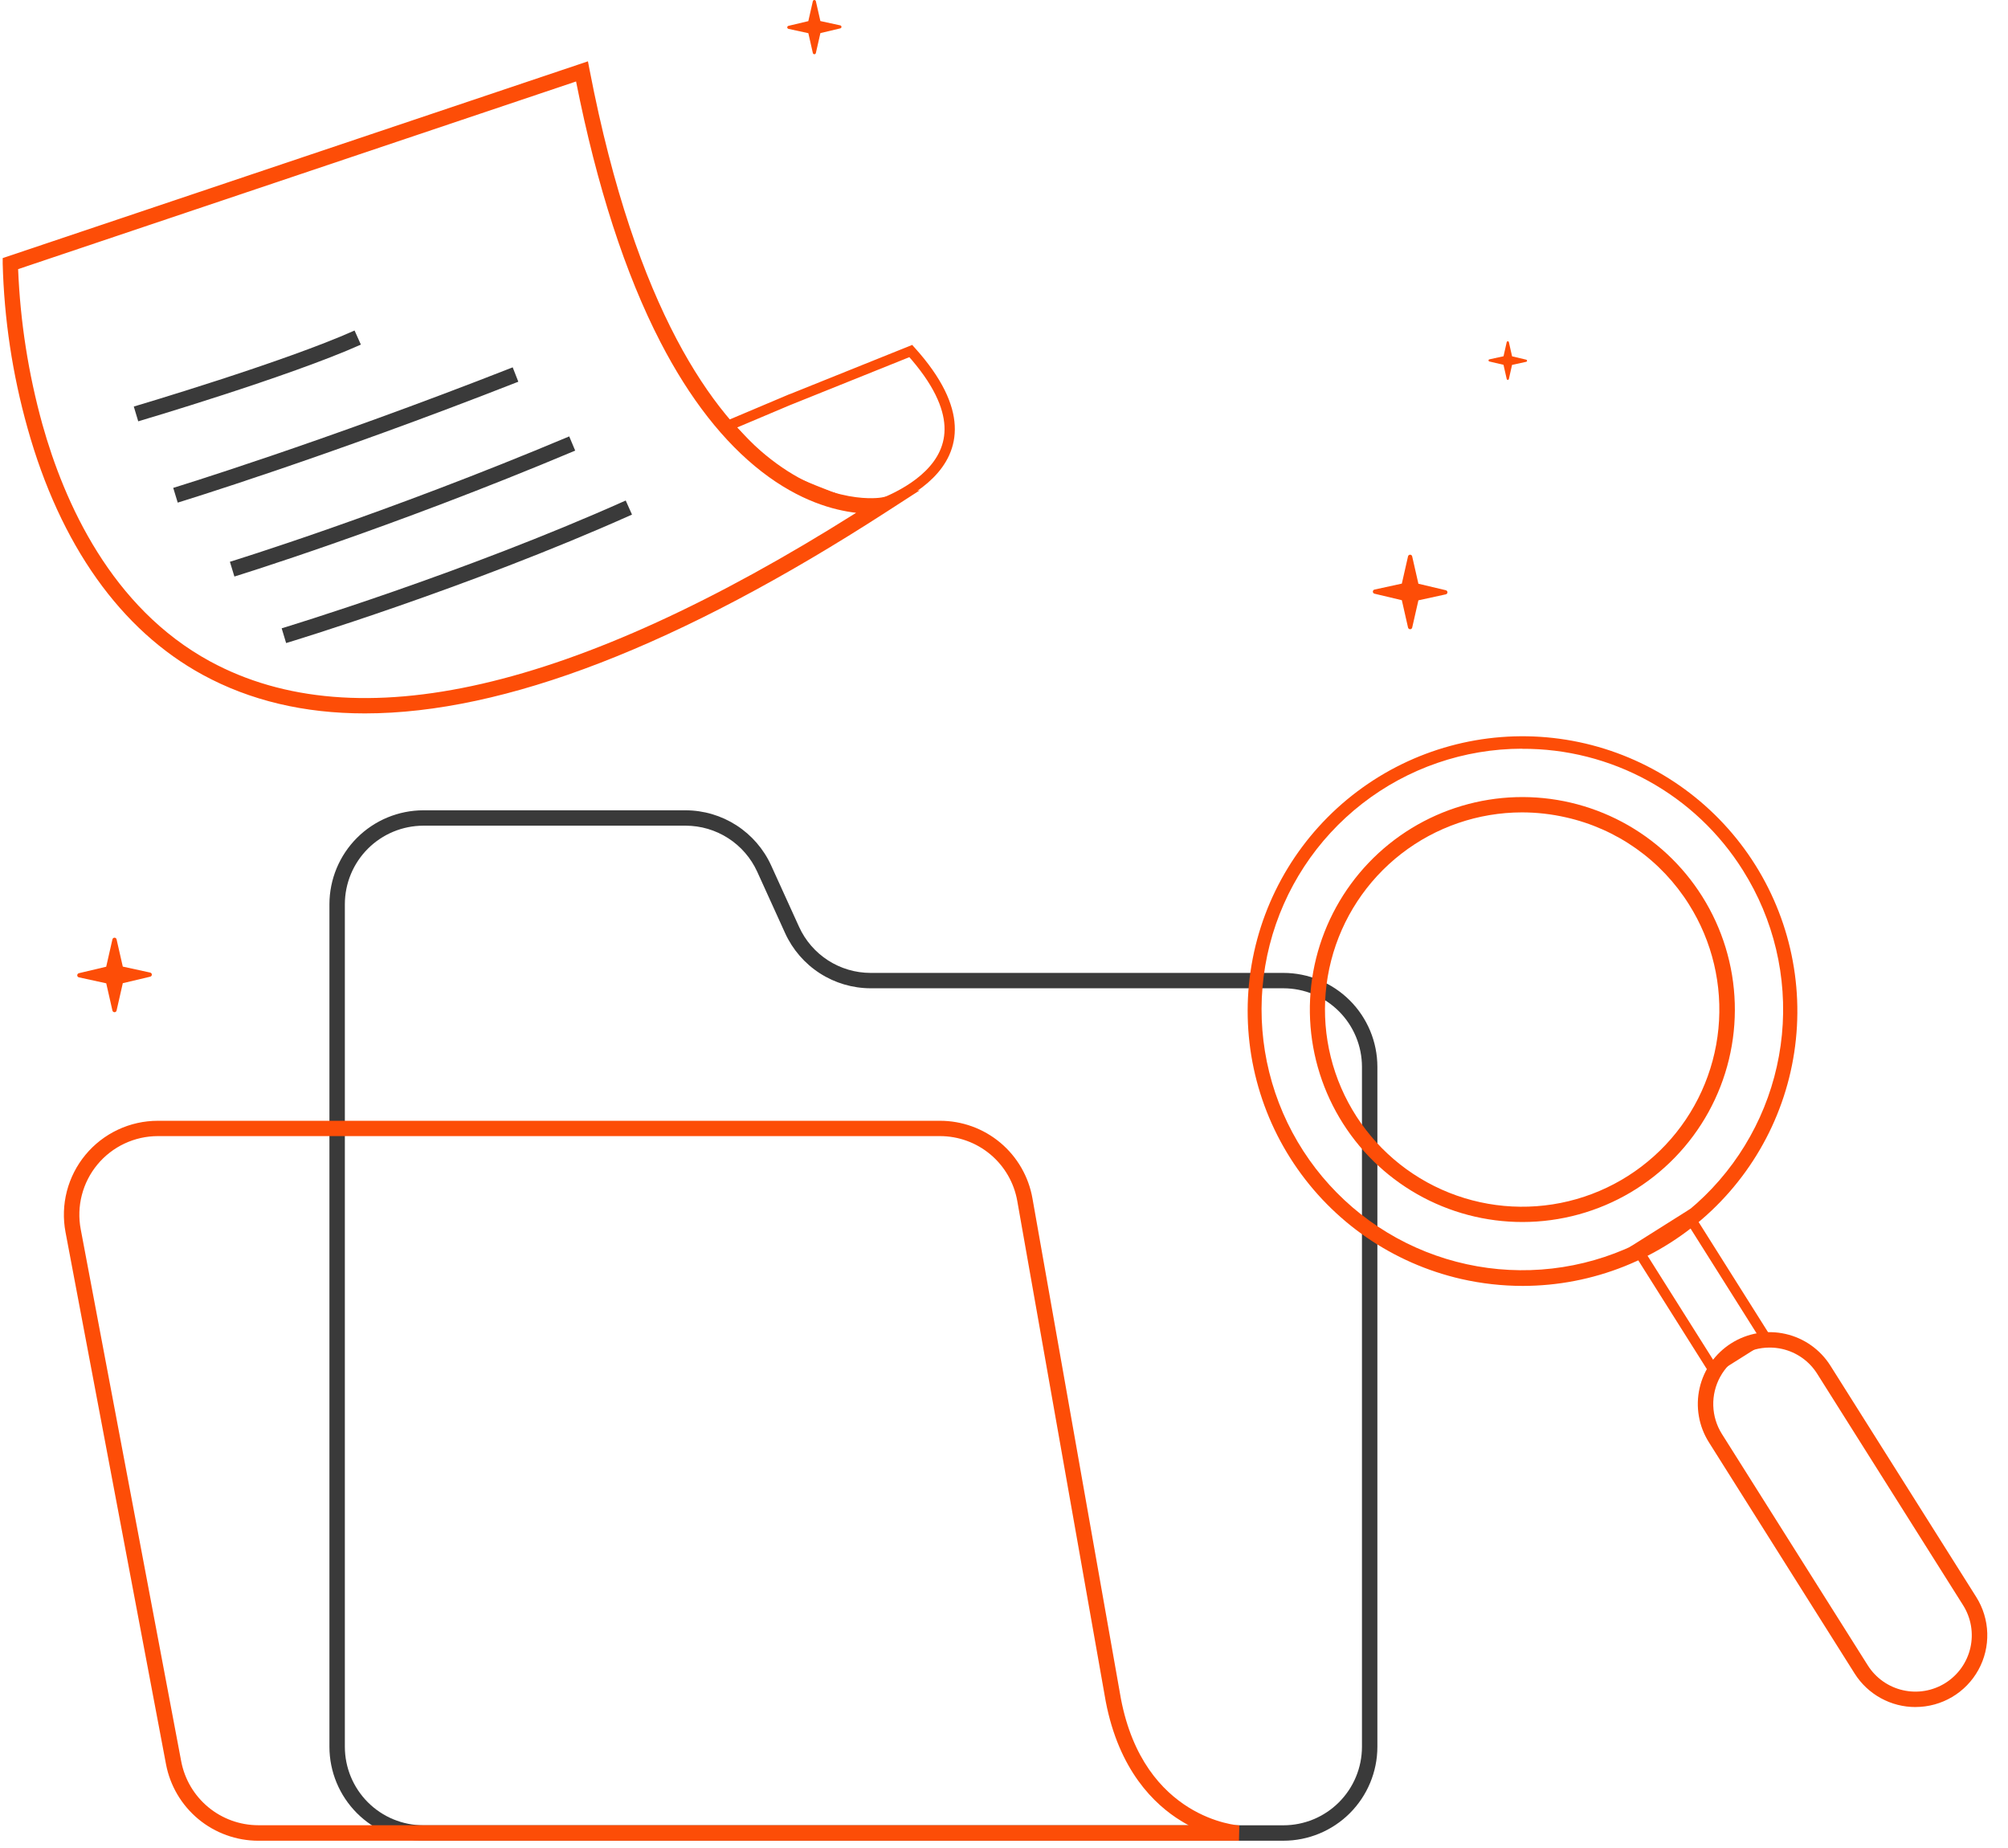
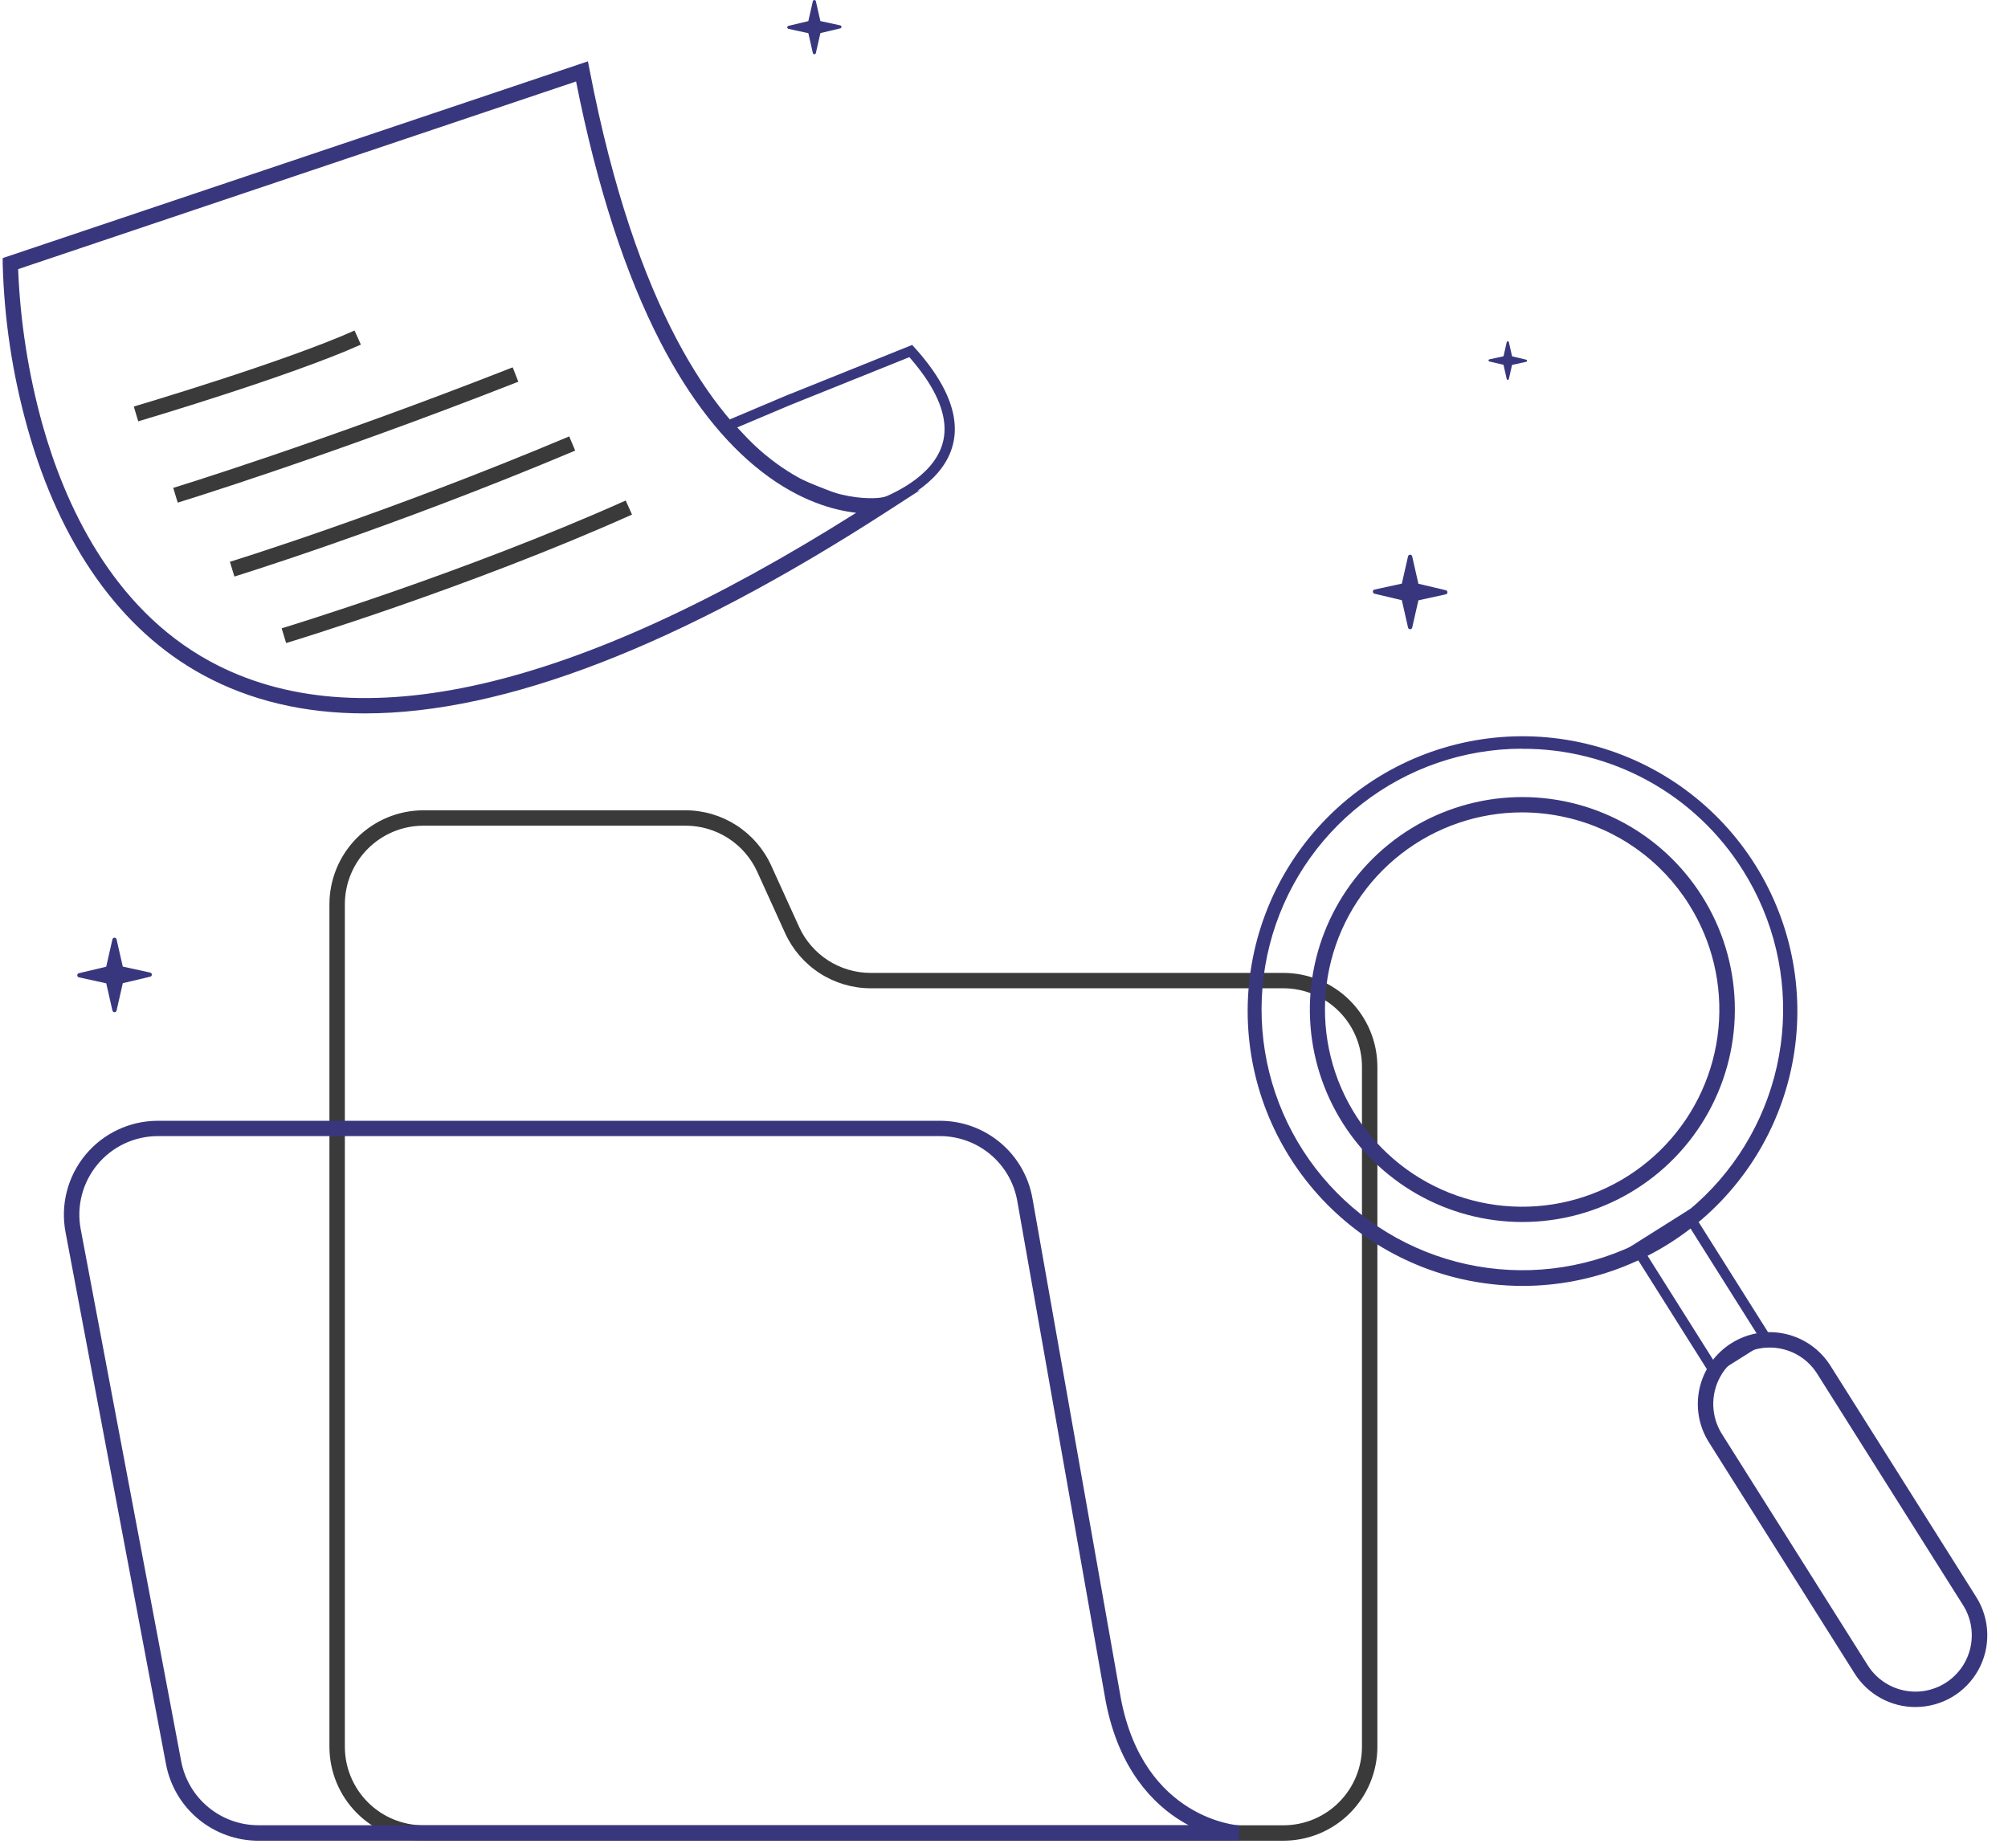
<svg xmlns="http://www.w3.org/2000/svg" width="138" height="127" viewBox="0 0 138 127" fill="none">
-   <path d="M10.317 66.845L8.439 66.436L8.011 64.561C8.004 64.529 7.986 64.5 7.96 64.48C7.935 64.459 7.903 64.448 7.87 64.448C7.837 64.448 7.805 64.46 7.779 64.48C7.753 64.5 7.735 64.529 7.727 64.561L7.299 66.444L5.421 66.889C5.389 66.897 5.36 66.916 5.34 66.942C5.319 66.969 5.308 67.001 5.308 67.034C5.308 67.067 5.32 67.099 5.341 67.125C5.362 67.15 5.391 67.168 5.423 67.174L7.301 67.584L7.727 69.458C7.735 69.49 7.753 69.519 7.779 69.539C7.805 69.56 7.837 69.571 7.87 69.571C7.903 69.571 7.935 69.56 7.96 69.54C7.986 69.519 8.004 69.49 8.011 69.458L8.44 67.575L10.318 67.13C10.351 67.123 10.381 67.106 10.403 67.08C10.424 67.054 10.436 67.021 10.436 66.988C10.436 66.954 10.424 66.921 10.403 66.895C10.381 66.87 10.351 66.852 10.318 66.845H10.317ZM57.746 1.744L56.381 1.447L56.07 0.083C56.065 0.06 56.052 0.039 56.033 0.024C56.014 0.009 55.991 0 55.967 0C55.943 0 55.92 0.009 55.901 0.024C55.882 0.039 55.869 0.06 55.863 0.083L55.552 1.452L54.187 1.777C54.163 1.783 54.142 1.796 54.127 1.815C54.111 1.834 54.103 1.857 54.103 1.881C54.104 1.906 54.113 1.929 54.128 1.947C54.144 1.966 54.165 1.979 54.188 1.984L55.554 2.281L55.863 3.645C55.869 3.668 55.882 3.689 55.901 3.704C55.92 3.719 55.943 3.727 55.967 3.728C55.991 3.727 56.014 3.719 56.033 3.704C56.052 3.689 56.065 3.668 56.07 3.645L56.382 2.275L57.748 1.95C57.772 1.945 57.793 1.932 57.808 1.913C57.823 1.894 57.83 1.87 57.829 1.846C57.829 1.822 57.821 1.799 57.806 1.78C57.791 1.761 57.77 1.749 57.746 1.744ZM94.463 40.522L96.341 40.112L96.767 38.238C96.775 38.206 96.793 38.177 96.819 38.157C96.845 38.136 96.877 38.125 96.91 38.125C96.943 38.125 96.975 38.136 97 38.156C97.026 38.177 97.044 38.206 97.051 38.238L97.48 40.121L99.358 40.566C99.391 40.573 99.421 40.59 99.443 40.616C99.464 40.642 99.476 40.675 99.476 40.708C99.476 40.742 99.464 40.775 99.443 40.801C99.421 40.827 99.391 40.844 99.358 40.851L97.48 41.261L97.053 43.135C97.046 43.167 97.028 43.196 97.002 43.216C96.976 43.237 96.944 43.248 96.912 43.248C96.879 43.248 96.847 43.236 96.821 43.216C96.795 43.196 96.776 43.167 96.768 43.135L96.341 41.252L94.463 40.806C94.431 40.798 94.402 40.78 94.381 40.754C94.361 40.727 94.35 40.695 94.35 40.662C94.35 40.629 94.361 40.597 94.382 40.572C94.402 40.547 94.431 40.529 94.463 40.522ZM102.358 24.698L103.33 24.486L103.549 23.516C103.553 23.499 103.562 23.484 103.576 23.473C103.589 23.462 103.606 23.456 103.623 23.456C103.64 23.456 103.657 23.462 103.671 23.473C103.684 23.484 103.694 23.499 103.697 23.516L103.918 24.491L104.89 24.721C104.906 24.725 104.921 24.735 104.932 24.748C104.942 24.762 104.948 24.778 104.948 24.795C104.948 24.812 104.942 24.829 104.931 24.842C104.92 24.855 104.905 24.864 104.888 24.868L103.916 25.08L103.697 26.049C103.694 26.066 103.684 26.082 103.671 26.092C103.657 26.103 103.64 26.109 103.623 26.109C103.606 26.109 103.589 26.103 103.576 26.092C103.562 26.082 103.553 26.066 103.549 26.049L103.328 25.074L102.356 24.845C102.34 24.841 102.325 24.831 102.314 24.818C102.304 24.804 102.298 24.788 102.298 24.77C102.298 24.753 102.304 24.737 102.315 24.724C102.326 24.71 102.341 24.701 102.358 24.698Z" fill="#FD4D07" />
+   <path d="M10.317 66.845L8.439 66.436L8.011 64.561C8.004 64.529 7.986 64.5 7.96 64.48C7.935 64.459 7.903 64.448 7.87 64.448C7.837 64.448 7.805 64.46 7.779 64.48C7.753 64.5 7.735 64.529 7.727 64.561L7.299 66.444L5.421 66.889C5.389 66.897 5.36 66.916 5.34 66.942C5.319 66.969 5.308 67.001 5.308 67.034C5.308 67.067 5.32 67.099 5.341 67.125C5.362 67.15 5.391 67.168 5.423 67.174L7.301 67.584L7.727 69.458C7.735 69.49 7.753 69.519 7.779 69.539C7.805 69.56 7.837 69.571 7.87 69.571C7.903 69.571 7.935 69.56 7.96 69.54C7.986 69.519 8.004 69.49 8.011 69.458L8.44 67.575L10.318 67.13C10.351 67.123 10.381 67.106 10.403 67.08C10.424 67.054 10.436 67.021 10.436 66.988C10.436 66.954 10.424 66.921 10.403 66.895C10.381 66.87 10.351 66.852 10.318 66.845H10.317ZM57.746 1.744L56.381 1.447L56.07 0.083C56.065 0.06 56.052 0.039 56.033 0.024C56.014 0.009 55.991 0 55.967 0C55.943 0 55.92 0.009 55.901 0.024C55.882 0.039 55.869 0.06 55.863 0.083L55.552 1.452L54.187 1.777C54.163 1.783 54.142 1.796 54.127 1.815C54.111 1.834 54.103 1.857 54.103 1.881C54.104 1.906 54.113 1.929 54.128 1.947C54.144 1.966 54.165 1.979 54.188 1.984L55.554 2.281L55.863 3.645C55.869 3.668 55.882 3.689 55.901 3.704C55.92 3.719 55.943 3.727 55.967 3.728C55.991 3.727 56.014 3.719 56.033 3.704C56.052 3.689 56.065 3.668 56.07 3.645L56.382 2.275L57.748 1.95C57.772 1.945 57.793 1.932 57.808 1.913C57.823 1.894 57.83 1.87 57.829 1.846C57.829 1.822 57.821 1.799 57.806 1.78C57.791 1.761 57.77 1.749 57.746 1.744ZM94.463 40.522L96.341 40.112L96.767 38.238C96.775 38.206 96.793 38.177 96.819 38.157C96.845 38.136 96.877 38.125 96.91 38.125C96.943 38.125 96.975 38.136 97 38.156C97.026 38.177 97.044 38.206 97.051 38.238L97.48 40.121L99.358 40.566C99.391 40.573 99.421 40.59 99.443 40.616C99.464 40.642 99.476 40.675 99.476 40.708C99.476 40.742 99.464 40.775 99.443 40.801C99.421 40.827 99.391 40.844 99.358 40.851L97.48 41.261L97.053 43.135C97.046 43.167 97.028 43.196 97.002 43.216C96.976 43.237 96.944 43.248 96.912 43.248C96.879 43.248 96.847 43.236 96.821 43.216C96.795 43.196 96.776 43.167 96.768 43.135L96.341 41.252L94.463 40.806C94.431 40.798 94.402 40.78 94.381 40.754C94.361 40.727 94.35 40.695 94.35 40.662C94.35 40.629 94.361 40.597 94.382 40.572C94.402 40.547 94.431 40.529 94.463 40.522ZM102.358 24.698L103.33 24.486L103.549 23.516C103.553 23.499 103.562 23.484 103.576 23.473C103.589 23.462 103.606 23.456 103.623 23.456C103.64 23.456 103.657 23.462 103.671 23.473C103.684 23.484 103.694 23.499 103.697 23.516L103.918 24.491L104.89 24.721C104.906 24.725 104.921 24.735 104.932 24.748C104.942 24.762 104.948 24.778 104.948 24.795C104.948 24.812 104.942 24.829 104.931 24.842C104.92 24.855 104.905 24.864 104.888 24.868L103.916 25.08L103.697 26.049C103.694 26.066 103.684 26.082 103.671 26.092C103.657 26.103 103.64 26.109 103.623 26.109C103.606 26.109 103.589 26.103 103.576 26.092C103.562 26.082 103.553 26.066 103.549 26.049L103.328 25.074L102.356 24.845C102.34 24.841 102.325 24.831 102.314 24.818C102.304 24.804 102.298 24.788 102.298 24.77C102.298 24.753 102.304 24.737 102.315 24.724C102.326 24.71 102.341 24.701 102.358 24.698Z" fill="#38377E" />
  <path d="M88.195 126.515H29.097C27.385 126.514 25.744 125.833 24.534 124.623C23.323 123.413 22.642 121.772 22.64 120.06V62.151C22.642 60.439 23.323 58.797 24.533 57.587C25.744 56.376 27.385 55.695 29.097 55.693H47.117C48.356 55.695 49.569 56.053 50.611 56.724C51.652 57.395 52.48 58.35 52.995 59.478L54.917 63.705C55.346 64.648 56.038 65.447 56.908 66.008C57.779 66.569 58.792 66.868 59.828 66.869H88.195C89.908 66.869 91.551 67.548 92.764 68.758C93.976 69.968 94.659 71.61 94.661 73.323V120.06C94.659 121.773 93.977 123.415 92.764 124.626C91.552 125.836 89.909 126.516 88.195 126.515ZM29.097 56.75C27.665 56.752 26.293 57.321 25.281 58.334C24.27 59.346 23.701 60.719 23.7 62.151V120.06C23.702 121.491 24.271 122.862 25.283 123.874C26.294 124.885 27.666 125.454 29.097 125.455H88.195C89.628 125.456 91.002 124.889 92.015 123.877C93.029 122.865 93.6 121.492 93.601 120.06V73.323C93.6 71.892 93.03 70.52 92.019 69.509C91.007 68.497 89.635 67.928 88.204 67.926H59.837C58.597 67.924 57.385 67.566 56.343 66.895C55.301 66.224 54.474 65.267 53.959 64.14L52.039 59.912C51.608 58.97 50.917 58.171 50.046 57.611C49.175 57.05 48.161 56.751 47.126 56.75H29.097Z" fill="#3A3A3A" />
-   <path d="M85.148 126.516H17.753C16.249 126.515 14.792 125.989 13.634 125.03C12.476 124.07 11.689 122.736 11.409 121.258L4.503 84.688C4.327 83.755 4.358 82.795 4.595 81.876C4.833 80.956 5.27 80.1 5.876 79.369C6.482 78.638 7.241 78.05 8.101 77.646C8.96 77.242 9.898 77.033 10.847 77.033H64.596C66.115 77.031 67.585 77.564 68.749 78.54C69.912 79.516 70.694 80.871 70.956 82.367L77.035 116.757C78.625 125.049 85.109 125.461 85.174 125.465L85.148 126.516ZM10.847 78.086C10.054 78.087 9.27 78.262 8.553 78.6C7.835 78.938 7.2 79.43 6.694 80.041C6.188 80.652 5.823 81.367 5.625 82.135C5.426 82.903 5.4 83.705 5.547 84.485L12.453 121.055C12.687 122.29 13.344 123.405 14.312 124.207C15.279 125.009 16.496 125.449 17.753 125.45H81.692C81.528 125.362 81.358 125.274 81.189 125.164C79.32 124.027 76.901 121.677 75.991 116.937L69.912 82.543C69.692 81.294 69.039 80.162 68.066 79.346C67.094 78.531 65.865 78.085 64.596 78.086H10.847Z" fill="#FD4D07" />
-   <path d="M62.594 24.127C64.474 26.214 65.192 27.911 65.262 29.266C65.333 30.647 64.735 31.74 63.872 32.6C63.004 33.465 61.883 34.077 60.964 34.476C60.507 34.674 60.106 34.817 59.819 34.91C59.677 34.956 59.563 34.991 59.485 35.013C59.48 35.014 59.474 35.015 59.469 35.017C59.439 35.006 59.404 34.994 59.362 34.98C59.228 34.932 59.033 34.864 58.796 34.778C58.321 34.608 57.675 34.371 56.988 34.107C56.301 33.843 55.575 33.553 54.941 33.274C54.459 33.063 54.042 32.864 53.736 32.692L53.469 32.531C52.843 32.114 51.919 31.215 51.132 30.395C50.743 29.989 50.395 29.61 50.144 29.333C50.117 29.303 50.091 29.275 50.066 29.248L54.187 27.506L54.188 27.507L62.594 24.127Z" stroke="#FD4D07" stroke-width="0.707" />
-   <path d="M25.077 49.033C20.897 49.033 17.184 48.15 13.936 46.383C8.297 43.316 4.131 37.446 1.888 29.409C0.856 25.73 0.284 21.938 0.185 18.119V17.739L40.406 4.215L40.521 4.81C43.726 21.443 49.079 28.551 53.008 31.588C57.153 34.791 60.532 34.202 60.566 34.195L63.216 33.697L60.951 35.161C46.667 44.396 34.659 49.033 25.077 49.033ZM1.245 18.498C1.39 22.103 1.949 25.679 2.911 29.157C4.421 34.554 7.647 41.765 14.44 45.458C24.506 50.927 39.437 47.488 58.838 35.245C57.292 35.068 54.951 34.435 52.349 32.418C49.747 30.4 47.402 27.411 45.394 23.523C42.97 18.831 41.019 12.803 39.59 5.6L1.245 18.498Z" fill="#FD4D07" />
+   <path d="M85.148 126.516H17.753C16.249 126.515 14.792 125.989 13.634 125.03C12.476 124.07 11.689 122.736 11.409 121.258L4.503 84.688C4.327 83.755 4.358 82.795 4.595 81.876C4.833 80.956 5.27 80.1 5.876 79.369C6.482 78.638 7.241 78.05 8.101 77.646C8.96 77.242 9.898 77.033 10.847 77.033H64.596C66.115 77.031 67.585 77.564 68.749 78.54C69.912 79.516 70.694 80.871 70.956 82.367L77.035 116.757C78.625 125.049 85.109 125.461 85.174 125.465L85.148 126.516ZM10.847 78.086C10.054 78.087 9.27 78.262 8.553 78.6C7.835 78.938 7.2 79.43 6.694 80.041C6.188 80.652 5.823 81.367 5.625 82.135C5.426 82.903 5.4 83.705 5.547 84.485L12.453 121.055C12.687 122.29 13.344 123.405 14.312 124.207C15.279 125.009 16.496 125.449 17.753 125.45H81.692C81.528 125.362 81.358 125.274 81.189 125.164C79.32 124.027 76.901 121.677 75.991 116.937L69.912 82.543C69.692 81.294 69.039 80.162 68.066 79.346C67.094 78.531 65.865 78.085 64.596 78.086H10.847Z" fill="#38377E" />
+   <path d="M62.594 24.127C64.474 26.214 65.192 27.911 65.262 29.266C65.333 30.647 64.735 31.74 63.872 32.6C63.004 33.465 61.883 34.077 60.964 34.476C60.507 34.674 60.106 34.817 59.819 34.91C59.677 34.956 59.563 34.991 59.485 35.013C59.48 35.014 59.474 35.015 59.469 35.017C59.439 35.006 59.404 34.994 59.362 34.98C59.228 34.932 59.033 34.864 58.796 34.778C58.321 34.608 57.675 34.371 56.988 34.107C56.301 33.843 55.575 33.553 54.941 33.274C54.459 33.063 54.042 32.864 53.736 32.692L53.469 32.531C52.843 32.114 51.919 31.215 51.132 30.395C50.743 29.989 50.395 29.61 50.144 29.333C50.117 29.303 50.091 29.275 50.066 29.248L54.187 27.506L54.188 27.507L62.594 24.127Z" stroke="#38377E" stroke-width="0.707" />
+   <path d="M25.077 49.033C20.897 49.033 17.184 48.15 13.936 46.383C8.297 43.316 4.131 37.446 1.888 29.409C0.856 25.73 0.284 21.938 0.185 18.119V17.739L40.406 4.215L40.521 4.81C43.726 21.443 49.079 28.551 53.008 31.588C57.153 34.791 60.532 34.202 60.566 34.195L63.216 33.697L60.951 35.161C46.667 44.396 34.659 49.033 25.077 49.033ZM1.245 18.498C1.39 22.103 1.949 25.679 2.911 29.157C4.421 34.554 7.647 41.765 14.44 45.458C24.506 50.927 39.437 47.488 58.838 35.245C57.292 35.068 54.951 34.435 52.349 32.418C49.747 30.4 47.402 27.411 45.394 23.523C42.97 18.831 41.019 12.803 39.59 5.6L1.245 18.498Z" fill="#38377E" />
  <path d="M19.664 44.198L19.358 43.184C19.482 43.147 31.819 39.408 43.002 34.401L43.434 35.368C32.188 40.405 19.795 44.161 19.664 44.198ZM16.109 39.626L15.8 38.611C15.905 38.58 26.423 35.34 39.12 29.994L39.53 30.971C26.782 36.338 16.215 39.592 16.109 39.626ZM12.214 34.545L11.905 33.532C12.005 33.502 22.033 30.43 35.235 25.248L35.622 26.236C22.379 31.432 12.315 34.515 12.214 34.545ZM9.5 28.958L9.195 27.943C9.297 27.911 19.546 24.879 24.367 22.717L24.801 23.685C19.922 25.876 9.605 28.928 9.5 28.958Z" fill="#3A3A3A" />
-   <path d="M116.056 83.574L121.29 91.879L117.733 94.12L112.499 85.816L116.056 83.574Z" stroke="#FD4D07" stroke-width="0.707" />
-   <path d="M104.657 88.382C103.23 88.382 101.808 88.222 100.417 87.905C95.714 86.828 91.601 83.991 88.923 79.978C86.245 75.965 85.204 71.079 86.013 66.323C86.823 61.566 89.422 57.3 93.278 54.399C97.133 51.498 101.952 50.183 106.746 50.722C111.541 51.261 115.947 53.615 119.062 57.3C122.176 60.985 123.762 65.722 123.495 70.539C123.228 75.357 121.127 79.889 117.624 83.207C114.121 86.525 109.481 88.376 104.657 88.382ZM104.591 51.459C100.617 51.466 96.758 52.794 93.621 55.233C90.484 57.673 88.247 61.086 87.261 64.935C86.275 68.785 86.597 72.853 88.175 76.5C89.754 80.147 92.5 83.166 95.981 85.083C99.462 86.999 103.482 87.704 107.407 87.087C111.333 86.47 114.942 84.565 117.668 81.673C120.393 78.781 122.08 75.065 122.463 71.109C122.846 67.154 121.904 63.184 119.785 59.822C118.174 57.25 115.934 55.133 113.275 53.67C110.617 52.208 107.629 51.449 104.595 51.466L104.591 51.459Z" fill="#FD4D07" />
-   <path d="M104.644 83.99C102.104 83.993 99.606 83.335 97.399 82.078C95.191 80.821 93.349 79.01 92.055 76.824C90.761 74.638 90.06 72.152 90.021 69.612C89.982 67.072 90.606 64.566 91.832 62.34C93.057 60.115 94.842 58.248 97.01 56.924C99.178 55.6 101.654 54.864 104.193 54.789C106.732 54.715 109.247 55.304 111.489 56.498C113.731 57.693 115.623 59.452 116.977 61.601C118.37 63.808 119.145 66.349 119.222 68.957C119.3 71.566 118.676 74.148 117.417 76.434C116.158 78.72 114.308 80.627 112.062 81.956C109.816 83.285 107.254 83.987 104.644 83.99ZM104.595 55.836C101.59 55.84 98.671 56.842 96.298 58.685C93.925 60.528 92.231 63.108 91.484 66.018C90.737 68.929 90.978 72.005 92.17 74.763C93.362 77.522 95.437 79.806 98.069 81.257C100.7 82.707 103.739 83.242 106.708 82.777C109.677 82.312 112.406 80.874 114.468 78.688C116.53 76.502 117.808 73.693 118.099 70.702C118.39 67.712 117.679 64.709 116.078 62.166C115.133 60.658 113.899 59.352 112.446 58.324C110.993 57.295 109.351 56.566 107.614 56.177C106.623 55.951 105.611 55.837 104.595 55.836Z" fill="#FD4D07" />
-   <path d="M131.646 117.327C130.812 117.329 129.99 117.119 129.259 116.717C128.528 116.316 127.91 115.735 127.464 115.03L117.444 99.13C116.745 98.023 116.515 96.683 116.805 95.406C117.094 94.13 117.879 93.02 118.986 92.322C120.093 91.623 121.433 91.393 122.71 91.683C123.987 91.972 125.096 92.756 125.795 93.864L135.817 109.764C136.287 110.509 136.549 111.367 136.575 112.249C136.601 113.13 136.391 114.002 135.965 114.774C135.54 115.546 134.915 116.19 134.157 116.638C133.398 117.087 132.533 117.324 131.651 117.325L131.646 117.327ZM121.609 92.62C120.917 92.621 120.238 92.808 119.643 93.161C119.047 93.514 118.557 94.019 118.223 94.626C117.89 95.232 117.724 95.917 117.745 96.609C117.765 97.3 117.97 97.974 118.339 98.56L128.362 114.46C128.633 114.89 128.986 115.262 129.401 115.556C129.817 115.85 130.286 116.059 130.782 116.171C131.278 116.284 131.791 116.298 132.292 116.212C132.793 116.126 133.273 115.942 133.703 115.671C134.133 115.399 134.506 115.046 134.8 114.631C135.093 114.216 135.302 113.747 135.415 113.251C135.527 112.755 135.541 112.241 135.455 111.74C135.369 111.239 135.185 110.759 134.914 110.329L124.892 94.429C124.622 93.998 124.27 93.624 123.854 93.329C123.439 93.035 122.97 92.826 122.473 92.714C122.19 92.65 121.9 92.619 121.609 92.62Z" fill="#FD4D07" />
+   <path d="M116.056 83.574L121.29 91.879L117.733 94.12L112.499 85.816L116.056 83.574Z" stroke="#38377E" stroke-width="0.707" />
+   <path d="M104.657 88.382C103.23 88.382 101.808 88.222 100.417 87.905C95.714 86.828 91.601 83.991 88.923 79.978C86.245 75.965 85.204 71.079 86.013 66.323C86.823 61.566 89.422 57.3 93.278 54.399C97.133 51.498 101.952 50.183 106.746 50.722C111.541 51.261 115.947 53.615 119.062 57.3C122.176 60.985 123.762 65.722 123.495 70.539C123.228 75.357 121.127 79.889 117.624 83.207C114.121 86.525 109.481 88.376 104.657 88.382ZM104.591 51.459C100.617 51.466 96.758 52.794 93.621 55.233C90.484 57.673 88.247 61.086 87.261 64.935C86.275 68.785 86.597 72.853 88.175 76.5C89.754 80.147 92.5 83.166 95.981 85.083C99.462 86.999 103.482 87.704 107.407 87.087C111.333 86.47 114.942 84.565 117.668 81.673C120.393 78.781 122.08 75.065 122.463 71.109C122.846 67.154 121.904 63.184 119.785 59.822C118.174 57.25 115.934 55.133 113.275 53.67C110.617 52.208 107.629 51.449 104.595 51.466L104.591 51.459Z" fill="#38377E" />
+   <path d="M104.644 83.99C102.104 83.993 99.606 83.335 97.399 82.078C95.191 80.821 93.349 79.01 92.055 76.824C90.761 74.638 90.06 72.152 90.021 69.612C89.982 67.072 90.606 64.566 91.832 62.34C93.057 60.115 94.842 58.248 97.01 56.924C99.178 55.6 101.654 54.864 104.193 54.789C106.732 54.715 109.247 55.304 111.489 56.498C113.731 57.693 115.623 59.452 116.977 61.601C118.37 63.808 119.145 66.349 119.222 68.957C119.3 71.566 118.676 74.148 117.417 76.434C116.158 78.72 114.308 80.627 112.062 81.956C109.816 83.285 107.254 83.987 104.644 83.99ZM104.595 55.836C101.59 55.84 98.671 56.842 96.298 58.685C93.925 60.528 92.231 63.108 91.484 66.018C90.737 68.929 90.978 72.005 92.17 74.763C93.362 77.522 95.437 79.806 98.069 81.257C100.7 82.707 103.739 83.242 106.708 82.777C109.677 82.312 112.406 80.874 114.468 78.688C116.53 76.502 117.808 73.693 118.099 70.702C118.39 67.712 117.679 64.709 116.078 62.166C115.133 60.658 113.899 59.352 112.446 58.324C110.993 57.295 109.351 56.566 107.614 56.177C106.623 55.951 105.611 55.837 104.595 55.836Z" fill="#38377E" />
+   <path d="M131.646 117.327C130.812 117.329 129.99 117.119 129.259 116.717C128.528 116.316 127.91 115.735 127.464 115.03L117.444 99.13C116.745 98.023 116.515 96.683 116.805 95.406C117.094 94.13 117.879 93.02 118.986 92.322C120.093 91.623 121.433 91.393 122.71 91.683C123.987 91.972 125.096 92.756 125.795 93.864L135.817 109.764C136.287 110.509 136.549 111.367 136.575 112.249C136.601 113.13 136.391 114.002 135.965 114.774C135.54 115.546 134.915 116.19 134.157 116.638C133.398 117.087 132.533 117.324 131.651 117.325L131.646 117.327ZM121.609 92.62C120.917 92.621 120.238 92.808 119.643 93.161C119.047 93.514 118.557 94.019 118.223 94.626C117.89 95.232 117.724 95.917 117.745 96.609C117.765 97.3 117.97 97.974 118.339 98.56L128.362 114.46C128.633 114.89 128.986 115.262 129.401 115.556C129.817 115.85 130.286 116.059 130.782 116.171C131.278 116.284 131.791 116.298 132.292 116.212C132.793 116.126 133.273 115.942 133.703 115.671C134.133 115.399 134.506 115.046 134.8 114.631C135.093 114.216 135.302 113.747 135.415 113.251C135.527 112.755 135.541 112.241 135.455 111.74C135.369 111.239 135.185 110.759 134.914 110.329L124.892 94.429C124.622 93.998 124.27 93.624 123.854 93.329C123.439 93.035 122.97 92.826 122.473 92.714C122.19 92.65 121.9 92.619 121.609 92.62Z" fill="#38377E" />
</svg>
